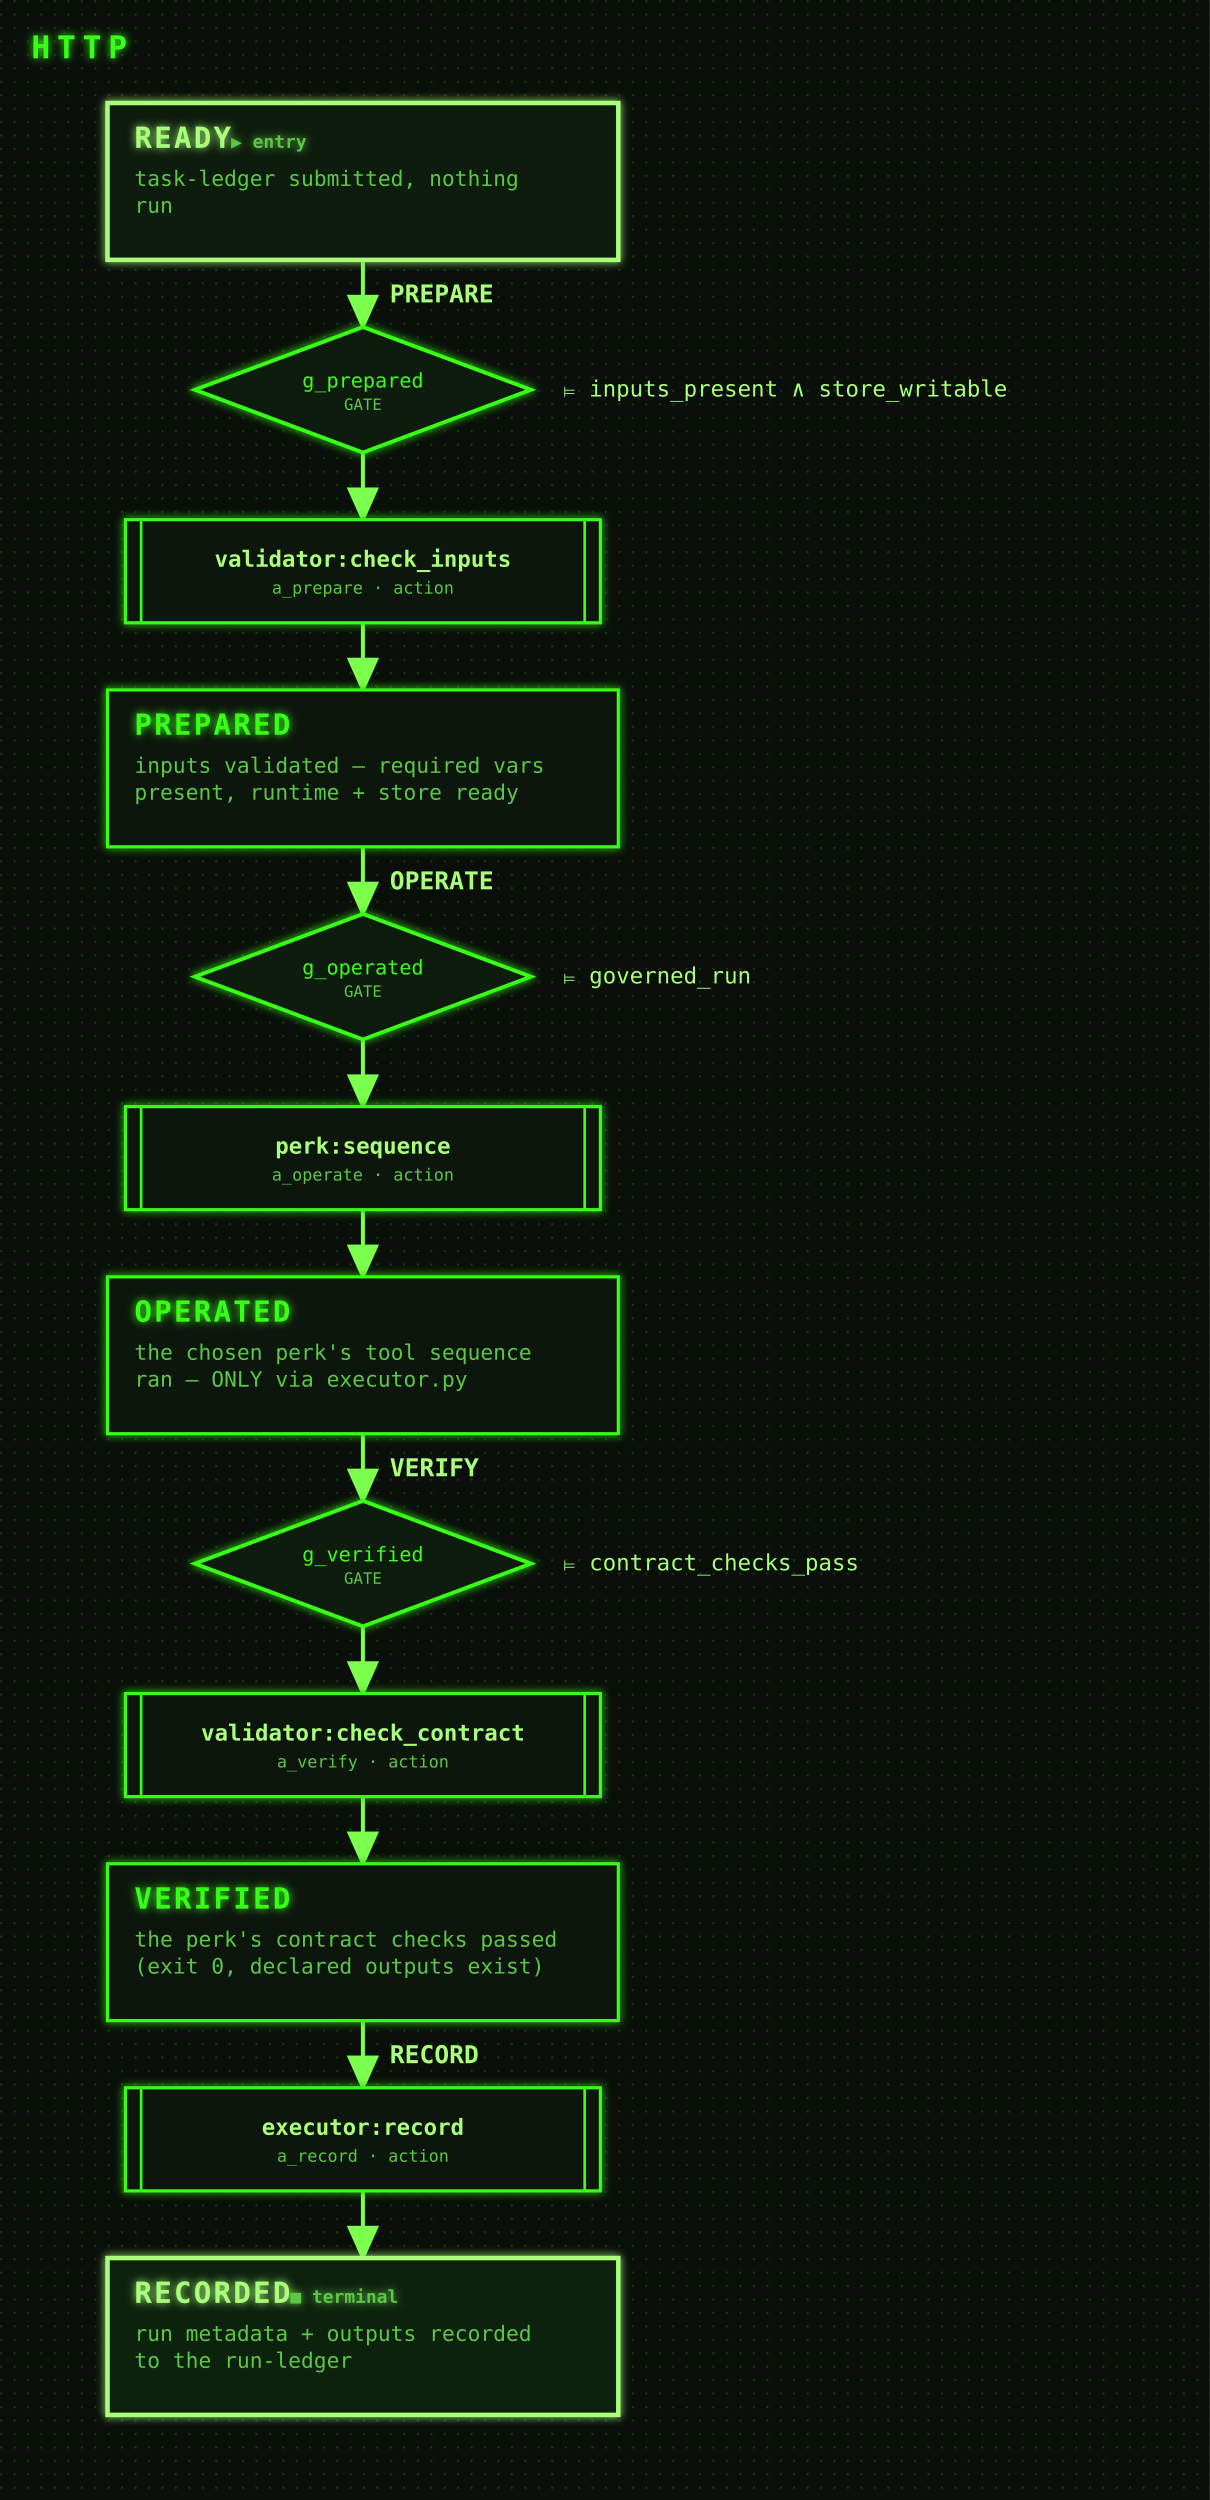
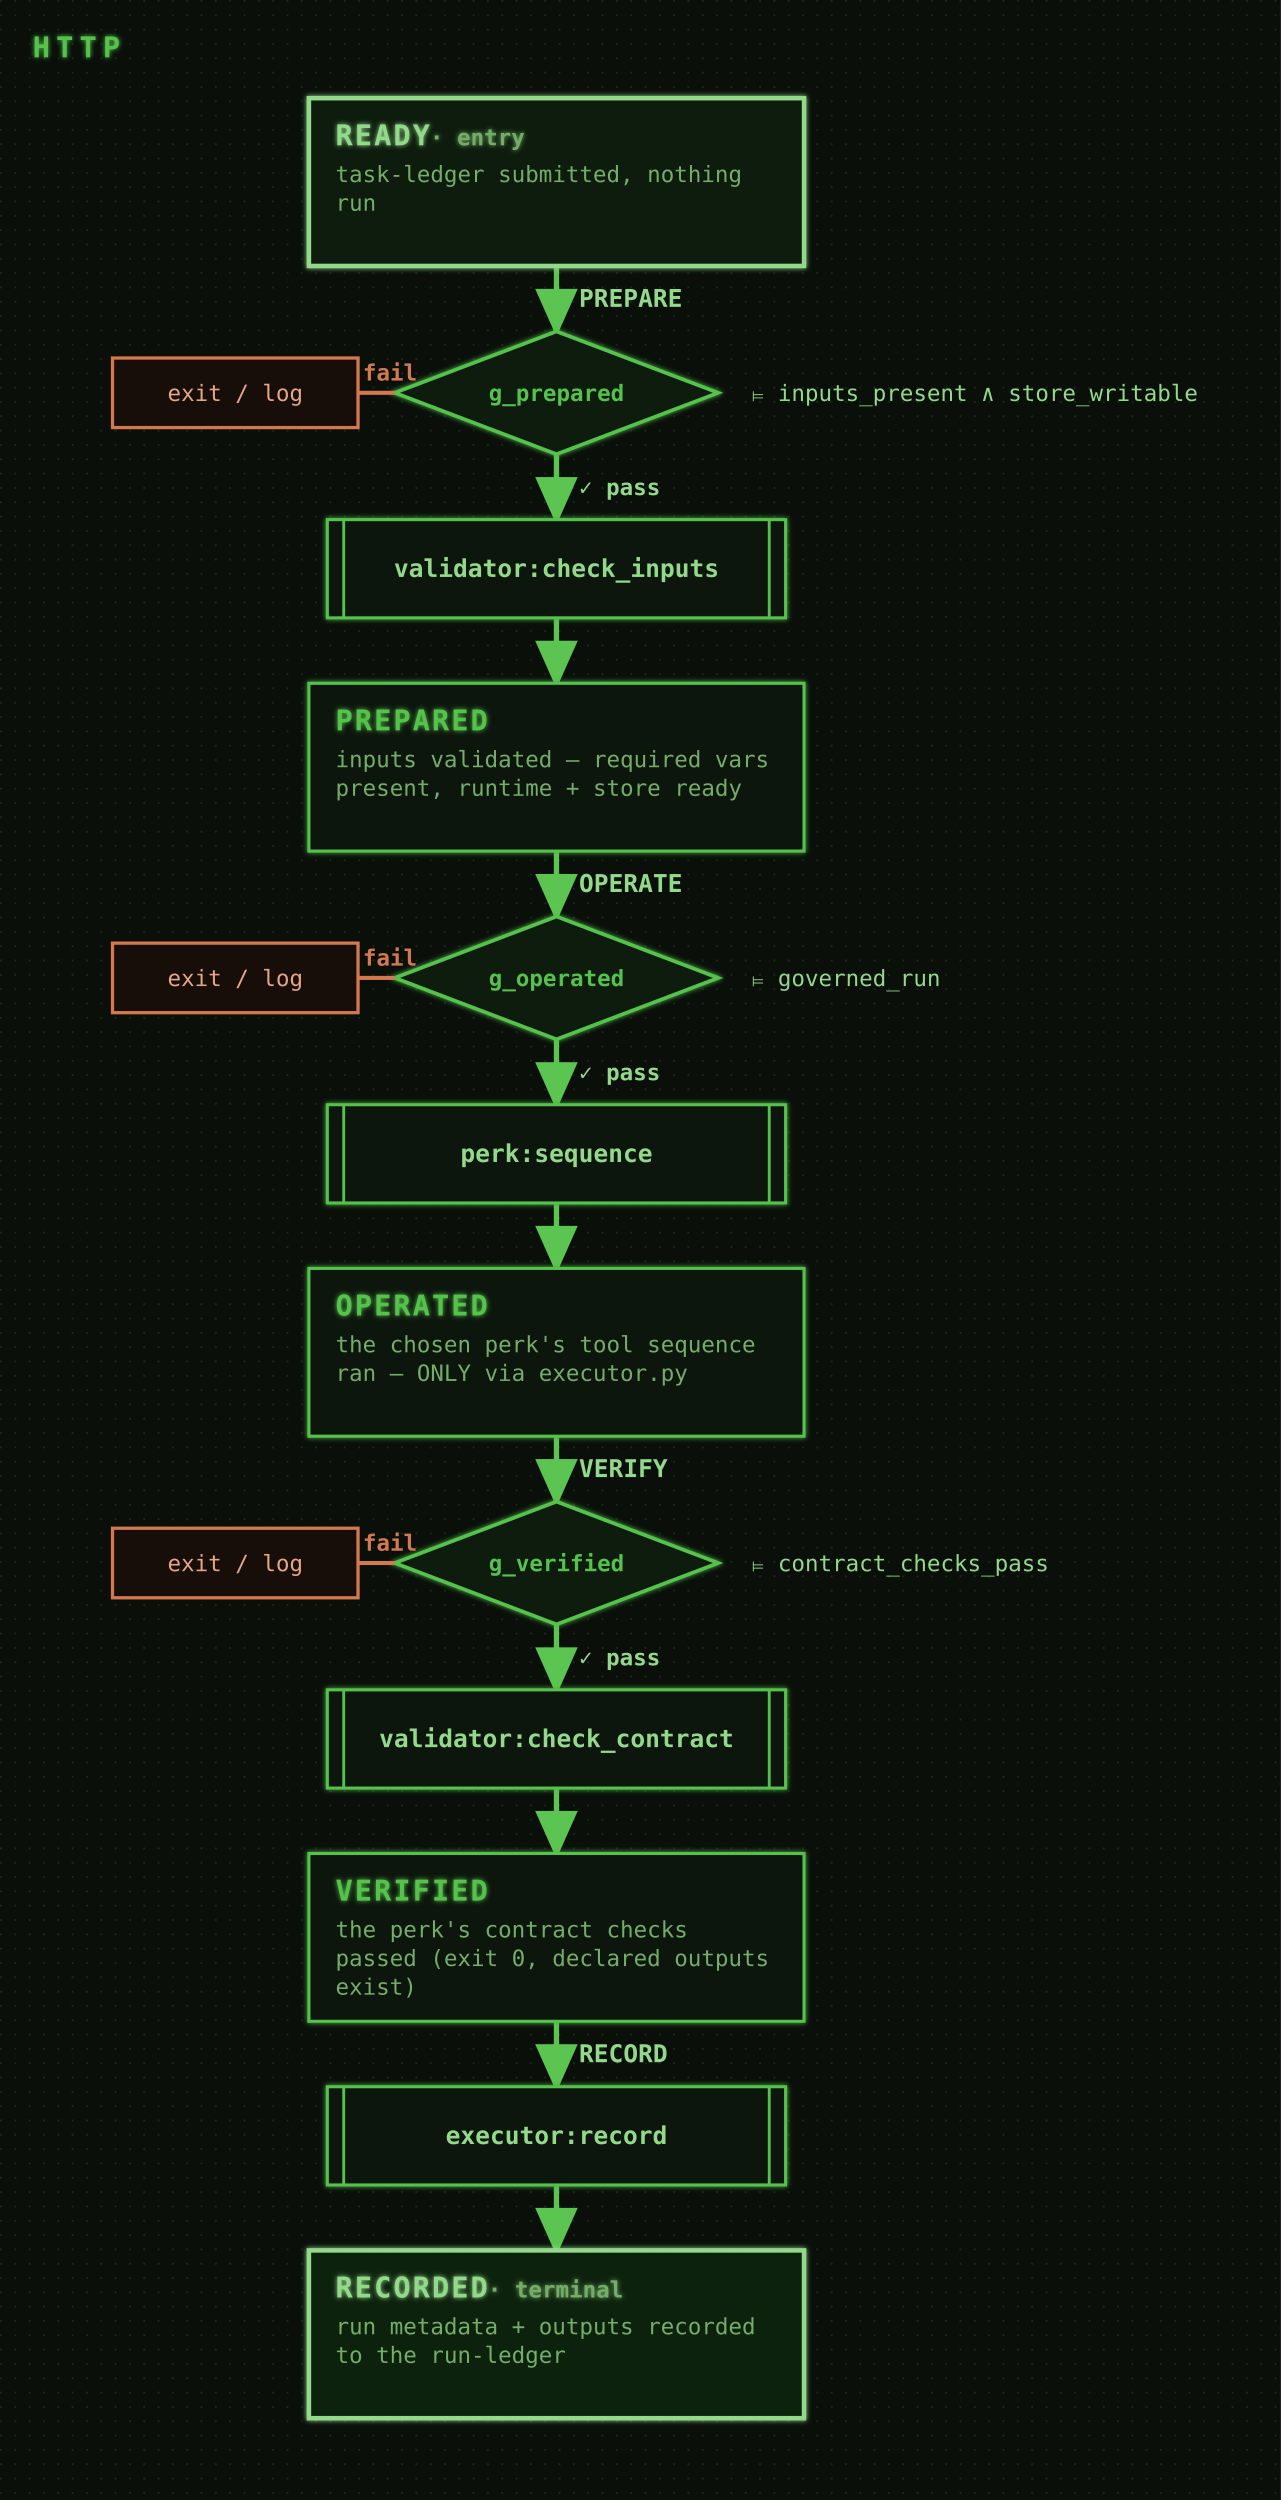
- <svg xmlns="http://www.w3.org/2000/svg" width="540" height="1116" viewBox="0 0 540 1116" font-family="ui-monospace,Menlo,Consolas,monospace">
+ <svg xmlns="http://www.w3.org/2000/svg" width="626" height="1222" viewBox="0 0 626 1222" font-family="ui-monospace,Menlo,Consolas,monospace">
  <defs>
-     <filter id="glow" x="-80%" y="-80%" width="260%" height="260%">
-       <feGaussianBlur stdDeviation="1.8" result="b" />
+     <filter id="glow" x="-60%" y="-60%" width="220%" height="220%">
+       <feGaussianBlur stdDeviation="1.3" result="b" />
      <feMerge>
        <feMergeNode in="b" />
        <feMergeNode in="SourceGraphic" />
      </feMerge>
    </filter>
-     <pattern id="px" width="6" height="6" patternUnits="userSpaceOnUse">
-       <rect width="6" height="6" fill="#0a0f0a" />
-       <rect width="1" height="1" fill="#39ff14" fill-opacity="0.16" />
+     <pattern id="px" width="7" height="7" patternUnits="userSpaceOnUse">
+       <rect width="7" height="7" fill="#0a0f0a" />
+       <rect width="1" height="1" fill="#54c24c" fill-opacity="0.13" />
    </pattern>
    <marker id="arr" markerWidth="10" markerHeight="10" refX="8" refY="4" orient="auto">
-       <path d="M0,0 L9,4 L0,8 z" fill="#7dff4d" />
+       <path d="M0,0 L9,4 L0,8 z" fill="#5cc450" />
    </marker>
  </defs>
-   <rect width="540" height="1116" fill="#0a0f0a" />
-   <rect width="540" height="1116" fill="url(#px)" />
-   <text x="14" y="26" font-size="14" font-weight="700" letter-spacing="3" fill="#39ff14" filter="url(#glow)">HTTP</text>
-   <line x1="162.0" y1="116" x2="162.0" y2="146" stroke="#39ff14" stroke-width="5" opacity="0.22" filter="url(#glow)" />
-   <line x1="162.0" y1="116" x2="162.0" y2="146" stroke="#7dff4d" stroke-width="1.8" marker-end="url(#arr)" />
-   <text x="174" y="135" font-size="11" font-weight="700" fill="#aaff7a">PREPARE</text>
-   <line x1="162.0" y1="202" x2="162.0" y2="232" stroke="#39ff14" stroke-width="5" opacity="0.22" filter="url(#glow)" />
-   <line x1="162.0" y1="202" x2="162.0" y2="232" stroke="#7dff4d" stroke-width="1.8" marker-end="url(#arr)" />
-   <line x1="162.0" y1="278" x2="162.0" y2="308" stroke="#39ff14" stroke-width="5" opacity="0.22" filter="url(#glow)" />
-   <line x1="162.0" y1="278" x2="162.0" y2="308" stroke="#7dff4d" stroke-width="1.8" marker-end="url(#arr)" />
-   <line x1="162.0" y1="378" x2="162.0" y2="408" stroke="#39ff14" stroke-width="5" opacity="0.22" filter="url(#glow)" />
-   <line x1="162.0" y1="378" x2="162.0" y2="408" stroke="#7dff4d" stroke-width="1.8" marker-end="url(#arr)" />
-   <text x="174" y="397" font-size="11" font-weight="700" fill="#aaff7a">OPERATE</text>
-   <line x1="162.0" y1="464" x2="162.0" y2="494" stroke="#39ff14" stroke-width="5" opacity="0.22" filter="url(#glow)" />
-   <line x1="162.0" y1="464" x2="162.0" y2="494" stroke="#7dff4d" stroke-width="1.8" marker-end="url(#arr)" />
-   <line x1="162.0" y1="540" x2="162.0" y2="570" stroke="#39ff14" stroke-width="5" opacity="0.22" filter="url(#glow)" />
-   <line x1="162.0" y1="540" x2="162.0" y2="570" stroke="#7dff4d" stroke-width="1.8" marker-end="url(#arr)" />
-   <line x1="162.0" y1="640" x2="162.0" y2="670" stroke="#39ff14" stroke-width="5" opacity="0.22" filter="url(#glow)" />
-   <line x1="162.0" y1="640" x2="162.0" y2="670" stroke="#7dff4d" stroke-width="1.8" marker-end="url(#arr)" />
-   <text x="174" y="659" font-size="11" font-weight="700" fill="#aaff7a">VERIFY</text>
-   <line x1="162.0" y1="726" x2="162.0" y2="756" stroke="#39ff14" stroke-width="5" opacity="0.22" filter="url(#glow)" />
-   <line x1="162.0" y1="726" x2="162.0" y2="756" stroke="#7dff4d" stroke-width="1.8" marker-end="url(#arr)" />
-   <line x1="162.0" y1="802" x2="162.0" y2="832" stroke="#39ff14" stroke-width="5" opacity="0.22" filter="url(#glow)" />
-   <line x1="162.0" y1="802" x2="162.0" y2="832" stroke="#7dff4d" stroke-width="1.8" marker-end="url(#arr)" />
-   <line x1="162.0" y1="902" x2="162.0" y2="932" stroke="#39ff14" stroke-width="5" opacity="0.22" filter="url(#glow)" />
-   <line x1="162.0" y1="902" x2="162.0" y2="932" stroke="#7dff4d" stroke-width="1.8" marker-end="url(#arr)" />
-   <text x="174" y="921" font-size="11" font-weight="700" fill="#aaff7a">RECORD</text>
-   <line x1="162.0" y1="978" x2="162.0" y2="1008" stroke="#39ff14" stroke-width="5" opacity="0.22" filter="url(#glow)" />
-   <line x1="162.0" y1="978" x2="162.0" y2="1008" stroke="#7dff4d" stroke-width="1.8" marker-end="url(#arr)" />
-   <rect x="48.0" y="46" width="228" height="70" fill="#0e1d0d" stroke="#aaff7a" stroke-width="2" filter="url(#glow)" />
-   <text x="60.0" y="66" font-size="13" font-weight="700" letter-spacing="1" fill="#aaff7a" filter="url(#glow)">READY<tspan font-size="8" letter-spacing="0" fill="#5cc746">  ▶ entry</tspan>
+   <rect width="626" height="1222" fill="#0a0f0a" />
+   <rect width="626" height="1222" fill="url(#px)" />
+   <text x="16" y="28" font-size="14" font-weight="700" letter-spacing="3" fill="#54c24c" filter="url(#glow)">HTTP</text>
+   <line x1="272.0" y1="130" x2="272.0" y2="162" stroke="#54c24c" stroke-width="7" opacity="0.16" filter="url(#glow)" />
+   <line x1="272.0" y1="130" x2="272.0" y2="162" stroke="#5cc450" stroke-width="2.6" marker-end="url(#arr)" />
+   <text x="283" y="150" font-size="12" font-weight="700" fill="#93d98a">PREPARE</text>
+   <line x1="272.0" y1="222" x2="272.0" y2="254" stroke="#54c24c" stroke-width="7" opacity="0.16" filter="url(#glow)" />
+   <line x1="272.0" y1="222" x2="272.0" y2="254" stroke="#5cc450" stroke-width="2.6" marker-end="url(#arr)" />
+   <text x="283" y="242" font-size="11" font-weight="700" fill="#93d98a">✓ pass</text>
+   <line x1="272.0" y1="302" x2="272.0" y2="334" stroke="#54c24c" stroke-width="7" opacity="0.16" filter="url(#glow)" />
+   <line x1="272.0" y1="302" x2="272.0" y2="334" stroke="#5cc450" stroke-width="2.6" marker-end="url(#arr)" />
+   <line x1="272.0" y1="416" x2="272.0" y2="448" stroke="#54c24c" stroke-width="7" opacity="0.16" filter="url(#glow)" />
+   <line x1="272.0" y1="416" x2="272.0" y2="448" stroke="#5cc450" stroke-width="2.6" marker-end="url(#arr)" />
+   <text x="283" y="436" font-size="12" font-weight="700" fill="#93d98a">OPERATE</text>
+   <line x1="272.0" y1="508" x2="272.0" y2="540" stroke="#54c24c" stroke-width="7" opacity="0.16" filter="url(#glow)" />
+   <line x1="272.0" y1="508" x2="272.0" y2="540" stroke="#5cc450" stroke-width="2.6" marker-end="url(#arr)" />
+   <text x="283" y="528" font-size="11" font-weight="700" fill="#93d98a">✓ pass</text>
+   <line x1="272.0" y1="588" x2="272.0" y2="620" stroke="#54c24c" stroke-width="7" opacity="0.16" filter="url(#glow)" />
+   <line x1="272.0" y1="588" x2="272.0" y2="620" stroke="#5cc450" stroke-width="2.6" marker-end="url(#arr)" />
+   <line x1="272.0" y1="702" x2="272.0" y2="734" stroke="#54c24c" stroke-width="7" opacity="0.16" filter="url(#glow)" />
+   <line x1="272.0" y1="702" x2="272.0" y2="734" stroke="#5cc450" stroke-width="2.6" marker-end="url(#arr)" />
+   <text x="283" y="722" font-size="12" font-weight="700" fill="#93d98a">VERIFY</text>
+   <line x1="272.0" y1="794" x2="272.0" y2="826" stroke="#54c24c" stroke-width="7" opacity="0.16" filter="url(#glow)" />
+   <line x1="272.0" y1="794" x2="272.0" y2="826" stroke="#5cc450" stroke-width="2.6" marker-end="url(#arr)" />
+   <text x="283" y="814" font-size="11" font-weight="700" fill="#93d98a">✓ pass</text>
+   <line x1="272.0" y1="874" x2="272.0" y2="906" stroke="#54c24c" stroke-width="7" opacity="0.16" filter="url(#glow)" />
+   <line x1="272.0" y1="874" x2="272.0" y2="906" stroke="#5cc450" stroke-width="2.6" marker-end="url(#arr)" />
+   <line x1="272.0" y1="988" x2="272.0" y2="1020" stroke="#54c24c" stroke-width="7" opacity="0.16" filter="url(#glow)" />
+   <line x1="272.0" y1="988" x2="272.0" y2="1020" stroke="#5cc450" stroke-width="2.6" marker-end="url(#arr)" />
+   <text x="283" y="1008" font-size="12" font-weight="700" fill="#93d98a">RECORD</text>
+   <line x1="272.0" y1="1068" x2="272.0" y2="1100" stroke="#54c24c" stroke-width="7" opacity="0.16" filter="url(#glow)" />
+   <line x1="272.0" y1="1068" x2="272.0" y2="1100" stroke="#5cc450" stroke-width="2.6" marker-end="url(#arr)" />
+   <rect x="151.0" y="48" width="242" height="82" fill="#0e1d0d" stroke="#93d98a" stroke-width="2.2" filter="url(#glow)" />
+   <text x="164.0" y="71" font-size="14" font-weight="700" letter-spacing="1" fill="#93d98a" filter="url(#glow)">READY<tspan font-size="11" letter-spacing="0" fill="#74ad68">  · entry</tspan>
  </text>
-   <text x="60.0" y="83" font-size="9.5" fill="#5cc746">task-ledger submitted, nothing</text>
-   <text x="60.0" y="95" font-size="9.5" fill="#5cc746">run</text>
-   <polygon points="162.0,146 237.0,174.0 162.0,202 87.0,174.0" fill="#0c1a0c" stroke="#39ff14" stroke-width="1.7" filter="url(#glow)" />
-   <text x="162" y="173" font-size="9" text-anchor="middle" fill="#39ff14">g_prepared</text>
-   <text x="162" y="183" font-size="7" text-anchor="middle" fill="#5cc746">GATE</text>
-   <text x="251" y="177" font-size="10" fill="#aaff7a">⊨ inputs_present ∧ store_writable</text>
-   <rect x="56.0" y="232" width="212" height="46" fill="#0a1609" stroke="#39ff14" stroke-width="1.4" filter="url(#glow)" />
-   <line x1="63.0" y1="232" x2="63.0" y2="278" stroke="#39ff14" stroke-width="1.2" />
-   <line x1="261.0" y1="232" x2="261.0" y2="278" stroke="#39ff14" stroke-width="1.2" />
-   <text x="162" y="253" font-size="10" font-weight="600" text-anchor="middle" fill="#aaff7a">validator:check_inputs</text>
-   <text x="162" y="265" font-size="7.5" text-anchor="middle" fill="#5cc746">a_prepare · action</text>
-   <rect x="48.0" y="308" width="228" height="70" fill="#0b140a" stroke="#39ff14" stroke-width="1.4" filter="url(#glow)" />
-   <text x="60.0" y="328" font-size="13" font-weight="700" letter-spacing="1" fill="#39ff14" filter="url(#glow)">PREPARED<tspan font-size="8" letter-spacing="0" fill="#5cc746" />
+   <text x="164.0" y="89" font-size="11" fill="#74ad68">task-ledger submitted, nothing</text>
+   <text x="164.0" y="103" font-size="11" fill="#74ad68">run</text>
+   <polygon points="272.0,162 351.0,192.0 272.0,222 193.0,192.0" fill="#0c1a0c" stroke="#54c24c" stroke-width="1.8" filter="url(#glow)" />
+   <text x="272" y="196" font-size="11" font-weight="600" text-anchor="middle" fill="#54c24c">g_prepared</text>
+   <text x="367" y="196" font-size="11" fill="#93d98a">⊨ inputs_present ∧ store_writable</text>
+   <line x1="193.0" y1="192.0" x2="175" y2="192.0" stroke="#d4794e" stroke-width="2" />
+   <text x="184" y="186" font-size="11" font-weight="700" text-anchor="middle" fill="#d4794e">✗ fail</text>
+   <rect x="55.0" y="175" width="120" height="34" fill="#170d09" stroke="#d4794e" stroke-width="1.6" />
+   <text x="115.0" y="196" font-size="11" text-anchor="middle" fill="#e7a684">exit / log</text>
+   <rect x="160.0" y="254" width="224" height="48" fill="#0a1609" stroke="#54c24c" stroke-width="1.5" filter="url(#glow)" />
+   <line x1="168.0" y1="254" x2="168.0" y2="302" stroke="#54c24c" stroke-width="1.4" />
+   <line x1="376.0" y1="254" x2="376.0" y2="302" stroke="#54c24c" stroke-width="1.4" />
+   <text x="272" y="282" font-size="12" font-weight="600" text-anchor="middle" fill="#93d98a">validator:check_inputs</text>
+   <rect x="151.0" y="334" width="242" height="82" fill="#0b140a" stroke="#54c24c" stroke-width="1.5" filter="url(#glow)" />
+   <text x="164.0" y="357" font-size="14" font-weight="700" letter-spacing="1" fill="#54c24c" filter="url(#glow)">PREPARED<tspan font-size="11" letter-spacing="0" fill="#74ad68" />
  </text>
-   <text x="60.0" y="345" font-size="9.5" fill="#5cc746">inputs validated — required vars</text>
-   <text x="60.0" y="357" font-size="9.5" fill="#5cc746">present, runtime + store ready</text>
-   <polygon points="162.0,408 237.0,436.0 162.0,464 87.0,436.0" fill="#0c1a0c" stroke="#39ff14" stroke-width="1.7" filter="url(#glow)" />
-   <text x="162" y="435" font-size="9" text-anchor="middle" fill="#39ff14">g_operated</text>
-   <text x="162" y="445" font-size="7" text-anchor="middle" fill="#5cc746">GATE</text>
-   <text x="251" y="439" font-size="10" fill="#aaff7a">⊨ governed_run</text>
-   <rect x="56.0" y="494" width="212" height="46" fill="#0a1609" stroke="#39ff14" stroke-width="1.4" filter="url(#glow)" />
-   <line x1="63.0" y1="494" x2="63.0" y2="540" stroke="#39ff14" stroke-width="1.2" />
-   <line x1="261.0" y1="494" x2="261.0" y2="540" stroke="#39ff14" stroke-width="1.2" />
-   <text x="162" y="515" font-size="10" font-weight="600" text-anchor="middle" fill="#aaff7a">perk:sequence</text>
-   <text x="162" y="527" font-size="7.5" text-anchor="middle" fill="#5cc746">a_operate · action</text>
-   <rect x="48.0" y="570" width="228" height="70" fill="#0b140a" stroke="#39ff14" stroke-width="1.4" filter="url(#glow)" />
-   <text x="60.0" y="590" font-size="13" font-weight="700" letter-spacing="1" fill="#39ff14" filter="url(#glow)">OPERATED<tspan font-size="8" letter-spacing="0" fill="#5cc746" />
+   <text x="164.0" y="375" font-size="11" fill="#74ad68">inputs validated — required vars</text>
+   <text x="164.0" y="389" font-size="11" fill="#74ad68">present, runtime + store ready</text>
+   <polygon points="272.0,448 351.0,478.0 272.0,508 193.0,478.0" fill="#0c1a0c" stroke="#54c24c" stroke-width="1.8" filter="url(#glow)" />
+   <text x="272" y="482" font-size="11" font-weight="600" text-anchor="middle" fill="#54c24c">g_operated</text>
+   <text x="367" y="482" font-size="11" fill="#93d98a">⊨ governed_run</text>
+   <line x1="193.0" y1="478.0" x2="175" y2="478.0" stroke="#d4794e" stroke-width="2" />
+   <text x="184" y="472" font-size="11" font-weight="700" text-anchor="middle" fill="#d4794e">✗ fail</text>
+   <rect x="55.0" y="461" width="120" height="34" fill="#170d09" stroke="#d4794e" stroke-width="1.6" />
+   <text x="115.0" y="482" font-size="11" text-anchor="middle" fill="#e7a684">exit / log</text>
+   <rect x="160.0" y="540" width="224" height="48" fill="#0a1609" stroke="#54c24c" stroke-width="1.5" filter="url(#glow)" />
+   <line x1="168.0" y1="540" x2="168.0" y2="588" stroke="#54c24c" stroke-width="1.4" />
+   <line x1="376.0" y1="540" x2="376.0" y2="588" stroke="#54c24c" stroke-width="1.4" />
+   <text x="272" y="568" font-size="12" font-weight="600" text-anchor="middle" fill="#93d98a">perk:sequence</text>
+   <rect x="151.0" y="620" width="242" height="82" fill="#0b140a" stroke="#54c24c" stroke-width="1.5" filter="url(#glow)" />
+   <text x="164.0" y="643" font-size="14" font-weight="700" letter-spacing="1" fill="#54c24c" filter="url(#glow)">OPERATED<tspan font-size="11" letter-spacing="0" fill="#74ad68" />
  </text>
-   <text x="60.0" y="607" font-size="9.5" fill="#5cc746">the chosen perk's tool sequence</text>
-   <text x="60.0" y="619" font-size="9.5" fill="#5cc746">ran — ONLY via executor.py</text>
-   <polygon points="162.0,670 237.0,698.0 162.0,726 87.0,698.0" fill="#0c1a0c" stroke="#39ff14" stroke-width="1.7" filter="url(#glow)" />
-   <text x="162" y="697" font-size="9" text-anchor="middle" fill="#39ff14">g_verified</text>
-   <text x="162" y="707" font-size="7" text-anchor="middle" fill="#5cc746">GATE</text>
-   <text x="251" y="701" font-size="10" fill="#aaff7a">⊨ contract_checks_pass</text>
-   <rect x="56.0" y="756" width="212" height="46" fill="#0a1609" stroke="#39ff14" stroke-width="1.4" filter="url(#glow)" />
-   <line x1="63.0" y1="756" x2="63.0" y2="802" stroke="#39ff14" stroke-width="1.2" />
-   <line x1="261.0" y1="756" x2="261.0" y2="802" stroke="#39ff14" stroke-width="1.2" />
-   <text x="162" y="777" font-size="10" font-weight="600" text-anchor="middle" fill="#aaff7a">validator:check_contract</text>
-   <text x="162" y="789" font-size="7.5" text-anchor="middle" fill="#5cc746">a_verify · action</text>
-   <rect x="48.0" y="832" width="228" height="70" fill="#0b140a" stroke="#39ff14" stroke-width="1.4" filter="url(#glow)" />
-   <text x="60.0" y="852" font-size="13" font-weight="700" letter-spacing="1" fill="#39ff14" filter="url(#glow)">VERIFIED<tspan font-size="8" letter-spacing="0" fill="#5cc746" />
+   <text x="164.0" y="661" font-size="11" fill="#74ad68">the chosen perk's tool sequence</text>
+   <text x="164.0" y="675" font-size="11" fill="#74ad68">ran — ONLY via executor.py</text>
+   <polygon points="272.0,734 351.0,764.0 272.0,794 193.0,764.0" fill="#0c1a0c" stroke="#54c24c" stroke-width="1.8" filter="url(#glow)" />
+   <text x="272" y="768" font-size="11" font-weight="600" text-anchor="middle" fill="#54c24c">g_verified</text>
+   <text x="367" y="768" font-size="11" fill="#93d98a">⊨ contract_checks_pass</text>
+   <line x1="193.0" y1="764.0" x2="175" y2="764.0" stroke="#d4794e" stroke-width="2" />
+   <text x="184" y="758" font-size="11" font-weight="700" text-anchor="middle" fill="#d4794e">✗ fail</text>
+   <rect x="55.0" y="747" width="120" height="34" fill="#170d09" stroke="#d4794e" stroke-width="1.6" />
+   <text x="115.0" y="768" font-size="11" text-anchor="middle" fill="#e7a684">exit / log</text>
+   <rect x="160.0" y="826" width="224" height="48" fill="#0a1609" stroke="#54c24c" stroke-width="1.5" filter="url(#glow)" />
+   <line x1="168.0" y1="826" x2="168.0" y2="874" stroke="#54c24c" stroke-width="1.4" />
+   <line x1="376.0" y1="826" x2="376.0" y2="874" stroke="#54c24c" stroke-width="1.4" />
+   <text x="272" y="854" font-size="12" font-weight="600" text-anchor="middle" fill="#93d98a">validator:check_contract</text>
+   <rect x="151.0" y="906" width="242" height="82" fill="#0b140a" stroke="#54c24c" stroke-width="1.5" filter="url(#glow)" />
+   <text x="164.0" y="929" font-size="14" font-weight="700" letter-spacing="1" fill="#54c24c" filter="url(#glow)">VERIFIED<tspan font-size="11" letter-spacing="0" fill="#74ad68" />
  </text>
-   <text x="60.0" y="869" font-size="9.5" fill="#5cc746">the perk's contract checks passed</text>
-   <text x="60.0" y="881" font-size="9.5" fill="#5cc746">(exit 0, declared outputs exist)</text>
-   <rect x="56.0" y="932" width="212" height="46" fill="#0a1609" stroke="#39ff14" stroke-width="1.4" filter="url(#glow)" />
-   <line x1="63.0" y1="932" x2="63.0" y2="978" stroke="#39ff14" stroke-width="1.2" />
-   <line x1="261.0" y1="932" x2="261.0" y2="978" stroke="#39ff14" stroke-width="1.2" />
-   <text x="162" y="953" font-size="10" font-weight="600" text-anchor="middle" fill="#aaff7a">executor:record</text>
-   <text x="162" y="965" font-size="7.5" text-anchor="middle" fill="#5cc746">a_record · action</text>
-   <rect x="48.0" y="1008" width="228" height="70" fill="#0f2410" stroke="#aaff7a" stroke-width="2" filter="url(#glow)" />
-   <text x="60.0" y="1028" font-size="13" font-weight="700" letter-spacing="1" fill="#aaff7a" filter="url(#glow)">RECORDED<tspan font-size="8" letter-spacing="0" fill="#5cc746">  ■ terminal</tspan>
+   <text x="164.0" y="947" font-size="11" fill="#74ad68">the perk's contract checks</text>
+   <text x="164.0" y="961" font-size="11" fill="#74ad68">passed (exit 0, declared outputs</text>
+   <text x="164.0" y="975" font-size="11" fill="#74ad68">exist)</text>
+   <rect x="160.0" y="1020" width="224" height="48" fill="#0a1609" stroke="#54c24c" stroke-width="1.5" filter="url(#glow)" />
+   <line x1="168.0" y1="1020" x2="168.0" y2="1068" stroke="#54c24c" stroke-width="1.4" />
+   <line x1="376.0" y1="1020" x2="376.0" y2="1068" stroke="#54c24c" stroke-width="1.4" />
+   <text x="272" y="1048" font-size="12" font-weight="600" text-anchor="middle" fill="#93d98a">executor:record</text>
+   <rect x="151.0" y="1100" width="242" height="82" fill="#0f2410" stroke="#93d98a" stroke-width="2.2" filter="url(#glow)" />
+   <text x="164.0" y="1123" font-size="14" font-weight="700" letter-spacing="1" fill="#93d98a" filter="url(#glow)">RECORDED<tspan font-size="11" letter-spacing="0" fill="#74ad68">  · terminal</tspan>
  </text>
-   <text x="60.0" y="1045" font-size="9.5" fill="#5cc746">run metadata + outputs recorded</text>
-   <text x="60.0" y="1057" font-size="9.5" fill="#5cc746">to the run-ledger</text>
+   <text x="164.0" y="1141" font-size="11" fill="#74ad68">run metadata + outputs recorded</text>
+   <text x="164.0" y="1155" font-size="11" fill="#74ad68">to the run-ledger</text>
</svg>
